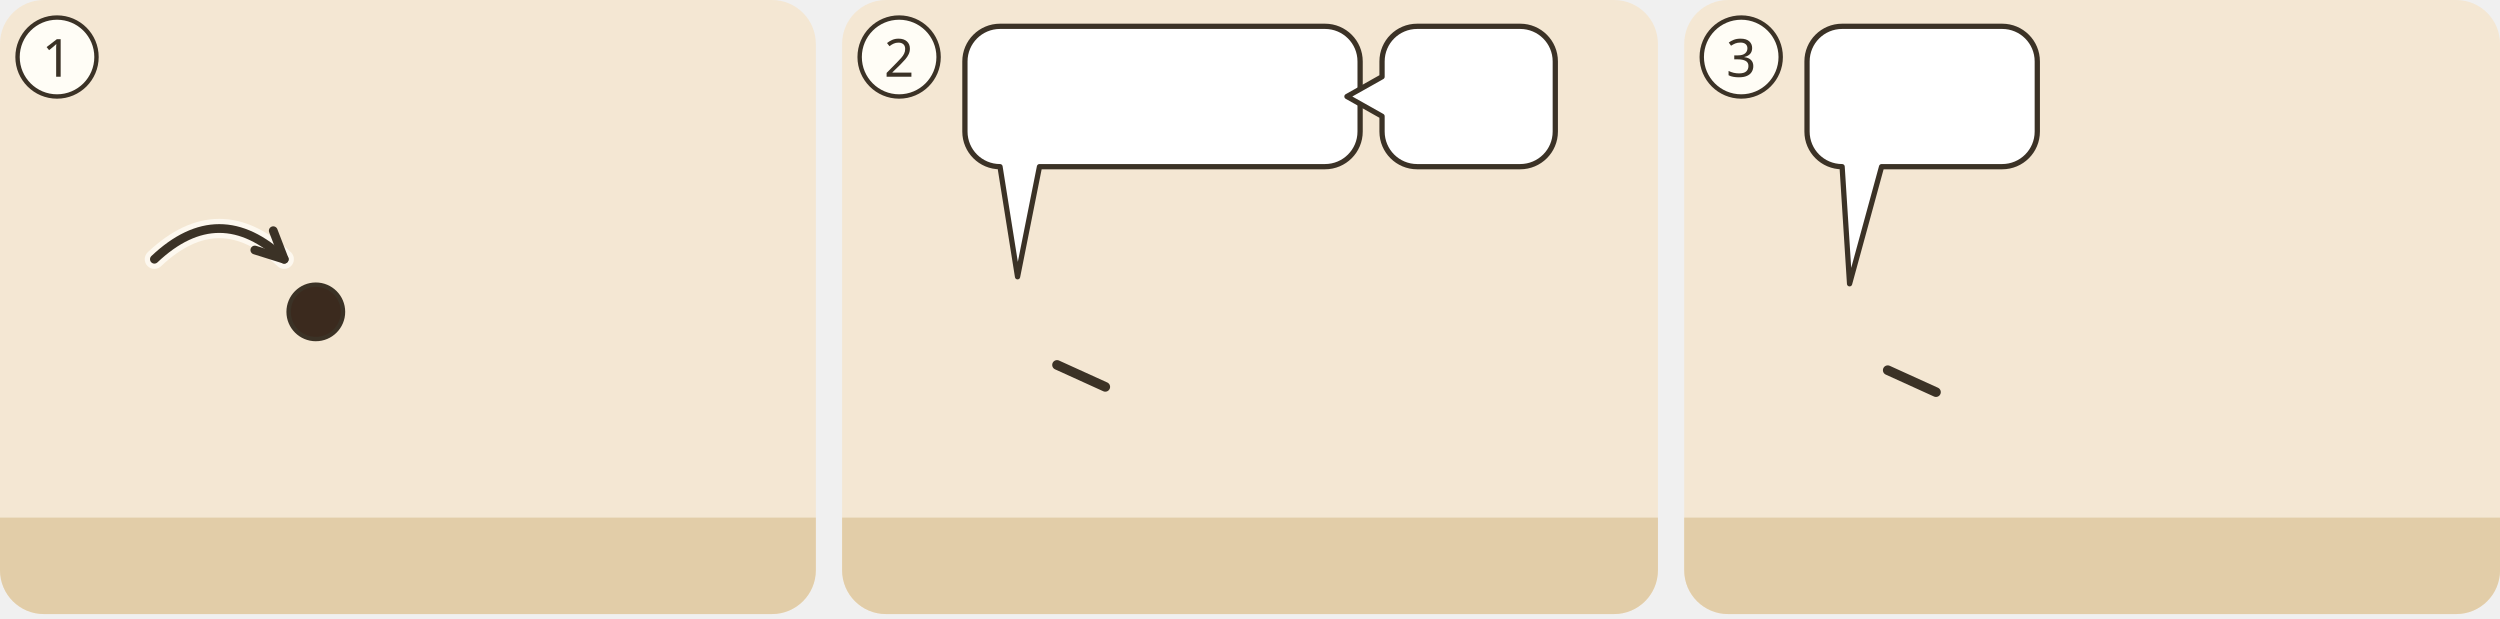
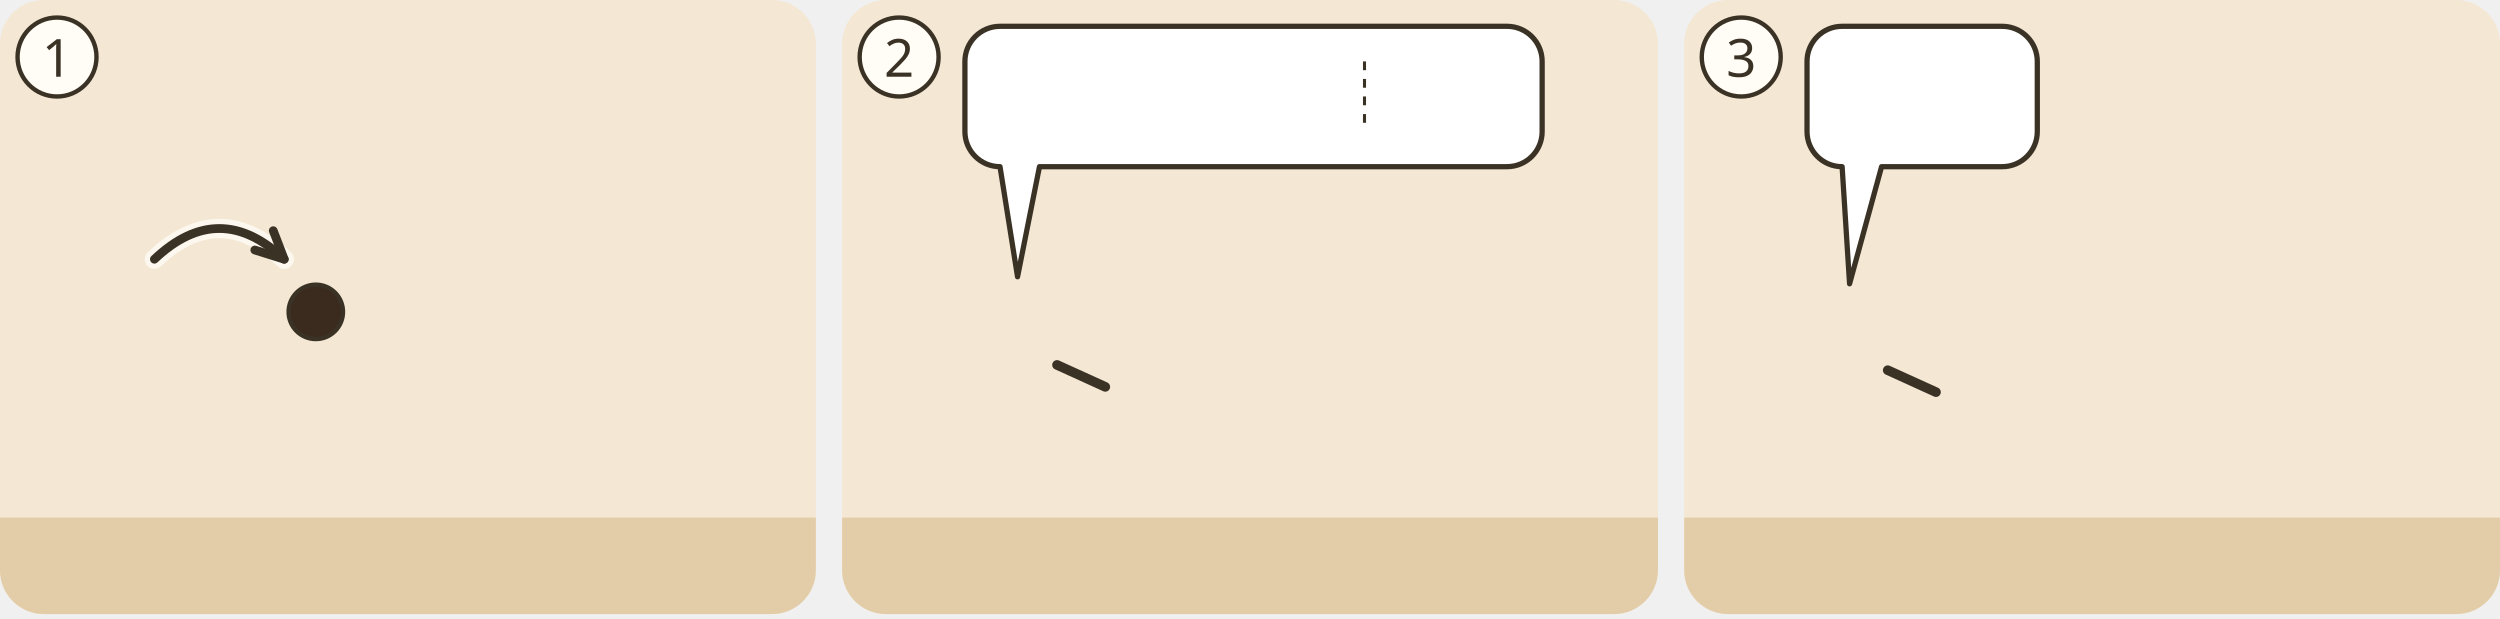
<svg xmlns="http://www.w3.org/2000/svg" viewBox="0 0 380 94">
  <g transform="translate(0 0) scale(0.6667)">
    <g transform="translate(0 0)">
      <clipPath id="ill-cp-1-0-0">
        <rect width="186" height="140" rx="10" />
      </clipPath>
      <g clip-path="url(#ill-cp-1-0-0)">
        <rect width="186" height="140" fill="#F4E7D3" />
        <rect y="118" width="186" height="22" fill="#E2CDA8" />
        <use href="#ill-tempel" x="90" y="51" width="92" height="69" opacity=".8" />
        <use href="#ill-p-jesus" x="13.9" y="58" width="28.1" height="60" />
        <use href="#ill-p-haendler" x="57.9" y="58" width="28.1" height="60" />
        <circle cx="72.0" cy="71.1" r="6.2" fill="#3B2A1E" stroke="#3B3226" stroke-width="1" />
        <use href="#ill-tisch-um" x="104.0" y="102" width="34" height="22" />
        <use href="#ill-taube-kaefig" x="146.0" y="102" width="22" height="22" />
        <use href="#ill-z-fliehen" x="84" y="64.6" width="24" height="13" />
        <path d="M35.2 59.1Q50.0 45.1 64.8 59.1" fill="none" stroke="#FFFDF6" stroke-width="4.4" stroke-linecap="round" opacity=".8" />
        <path d="M35.2 59.1Q50.0 45.1 64.8 59.1" fill="none" stroke="#3B3226" stroke-width="2" stroke-linecap="round" />
        <path d="M58.1 57.0L64.8 59.1L62.3 52.6" fill="none" stroke="#3B3226" stroke-width="2" stroke-linecap="round" stroke-linejoin="round" />
      </g>
      <circle cx="13" cy="13" r="9" fill="#FFFDF6" stroke="#3B3226" />
      <text x="13" y="17.5" text-anchor="middle" font-family="sans-serif" font-size="12" fill="#3B3226">1</text>
    </g>
  </g>
  <g transform="translate(128 0) scale(0.6667)">
    <g transform="translate(0 0)">
      <clipPath id="ill-cp-2-0-0">
        <rect width="186" height="140" rx="10" />
      </clipPath>
      <g clip-path="url(#ill-cp-2-0-0)">
        <rect width="186" height="140" fill="#F4E7D3" />
        <rect y="118" width="186" height="22" fill="#E2CDA8" />
        <use href="#ill-tempel" x="90" y="51" width="92" height="69" opacity=".8" />
        <use href="#ill-p-jesus" x="25.9" y="58" width="28.1" height="60" />
        <path d="M49.0 83.2L60.0 88.2" stroke="#3B3226" stroke-width="2.2" stroke-linecap="round" />
        <use href="#ill-p-gast2" x="94.1" y="62" width="23.9" height="55.2" />
        <use href="#ill-p-gast" x="133.4" y="62" width="23.9" height="55.2" />
        <use href="#ill-p-menge" x="110.9" y="58" width="28.1" height="60" />
        <g>
-           <path d="M36 6H110.1A8 8 0 0 1 118.1 14V30A8 8 0 0 1 110.1 38L45 38L40 63.1L36 38H36A8 8 0 0 1 28 30V14A8 8 0 0 1 36 6Z" fill="#FFFFFF" stroke="#3B3226" stroke-width="1.2" stroke-linejoin="round" />
+           <path d="M36 6H151.6A8 8 0 0 1 159.6 14V30A8 8 0 0 1 151.6 38L45 38L40 63.1L36 38H36A8 8 0 0 1 28 30V14A8 8 0 0 1 36 6Z" fill="#FFFFFF" stroke="#3B3226" stroke-width="1.2" stroke-linejoin="round" />
          <use href="#ill-tempel" x="34" y="12" width="26.7" height="20" />
          <use href="#ill-z-beten" x="65.7" y="12" width="18.3" height="20" />
          <use href="#ill-z-viele" x="89.0" y="12" width="23.1" height="20" />
-         </g>
-         <g>
-           <path d="M131.1 6H154.6A8 8 0 0 1 162.6 14V30A8 8 0 0 1 154.6 38H131.1A8 8 0 0 1 123.1 30L123.1 26.5L115.1 22L123.1 17.5V14A8 8 0 0 1 131.1 6Z" fill="#FFFFFF" stroke="#3B3226" stroke-width="1.2" stroke-linejoin="round" />
-           <use href="#ill-raeuberhoehle" x="129.1" y="12.0" width="27.5" height="20" />
+           <line x1="119.1" y1="14.0" x2="119.1" y2="30.0" stroke="#3B3226" stroke-width=".7" stroke-dasharray="2 2" />
+           <use href="#ill-raeuberhoehle" x="126.1" y="12" width="27.5" height="20" />
        </g>
      </g>
      <circle cx="13" cy="13" r="9" fill="#FFFDF6" stroke="#3B3226" />
      <text x="13" y="17.5" text-anchor="middle" font-family="sans-serif" font-size="12" fill="#3B3226">2</text>
    </g>
  </g>
  <g transform="translate(256 0) scale(0.6667)">
    <g transform="translate(0 0)">
      <clipPath id="ill-cp-3-0-0">
        <rect width="186" height="140" rx="10" />
      </clipPath>
      <g clip-path="url(#ill-cp-3-0-0)">
        <rect width="186" height="140" fill="#F4E7D3" />
        <rect y="118" width="186" height="22" fill="#E2CDA8" />
        <use href="#ill-p-hohepriester" x="24.1" y="60" width="27.2" height="58" />
        <path d="M46.4 84.4L57.4 89.4" stroke="#3B3226" stroke-width="2.2" stroke-linecap="round" />
        <use href="#ill-p-schriftgelehrter" x="79.4" y="60" width="27.2" height="58" />
        <use href="#ill-p-gast2" x="120.9" y="64" width="23.1" height="53.4" />
        <use href="#ill-p-gast" x="154.1" y="64" width="23.1" height="53.4" />
        <use href="#ill-p-menge" x="134.7" y="60" width="27.2" height="58" />
        <use href="#ill-z-abstand" x="116.7" y="50" width="8" height="64" />
        <use href="#ill-z-sorge" x="105.0" y="63.2" width="13" height="19" />
        <g>
          <path d="M36 6H72.5A8 8 0 0 1 80.5 14V30A8 8 0 0 1 72.5 38L45 38L37.7 64.7L36 38H36A8 8 0 0 1 28 30V14A8 8 0 0 1 36 6Z" fill="#FFFFFF" stroke="#3B3226" stroke-width="1.2" stroke-linejoin="round" />
          <use href="#ill-p-jesus" x="34" y="12" width="9.4" height="20" />
          <use href="#ill-z-tod" x="48.4" y="12" width="26.2" height="20" />
        </g>
      </g>
      <circle cx="13" cy="13" r="9" fill="#FFFDF6" stroke="#3B3226" />
      <text x="13" y="17.5" text-anchor="middle" font-family="sans-serif" font-size="12" fill="#3B3226">3</text>
    </g>
  </g>
</svg>
